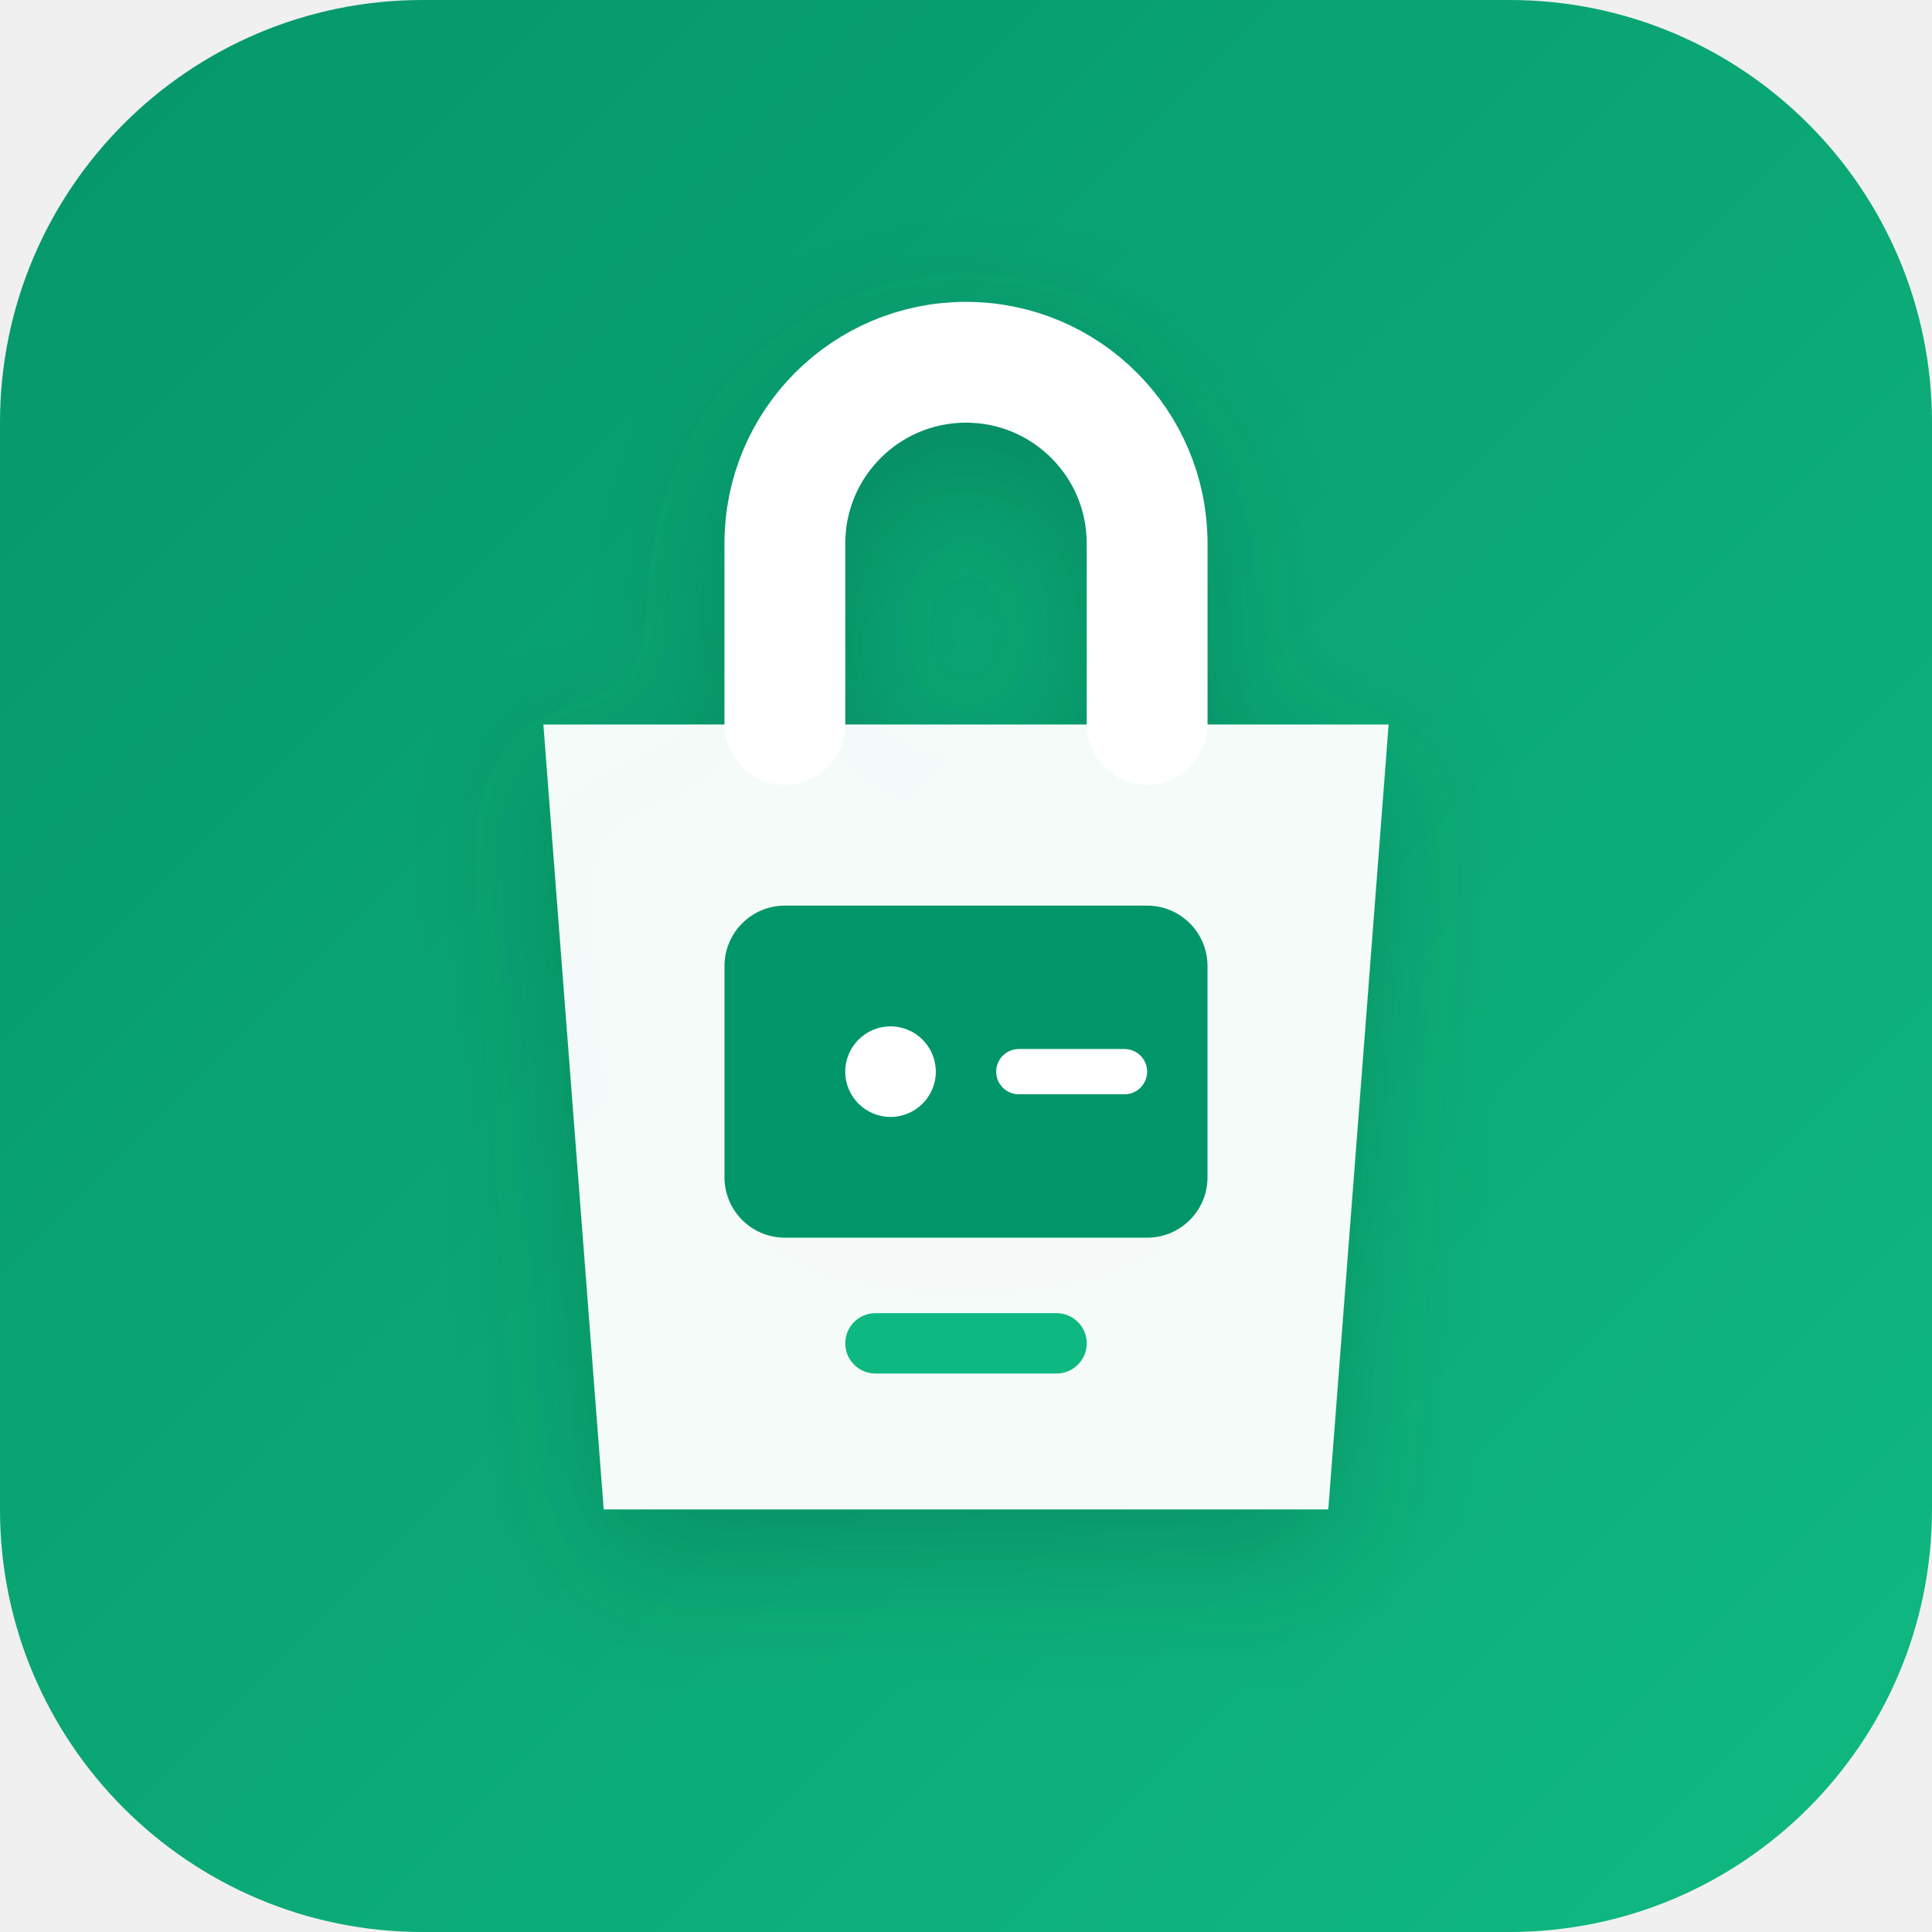
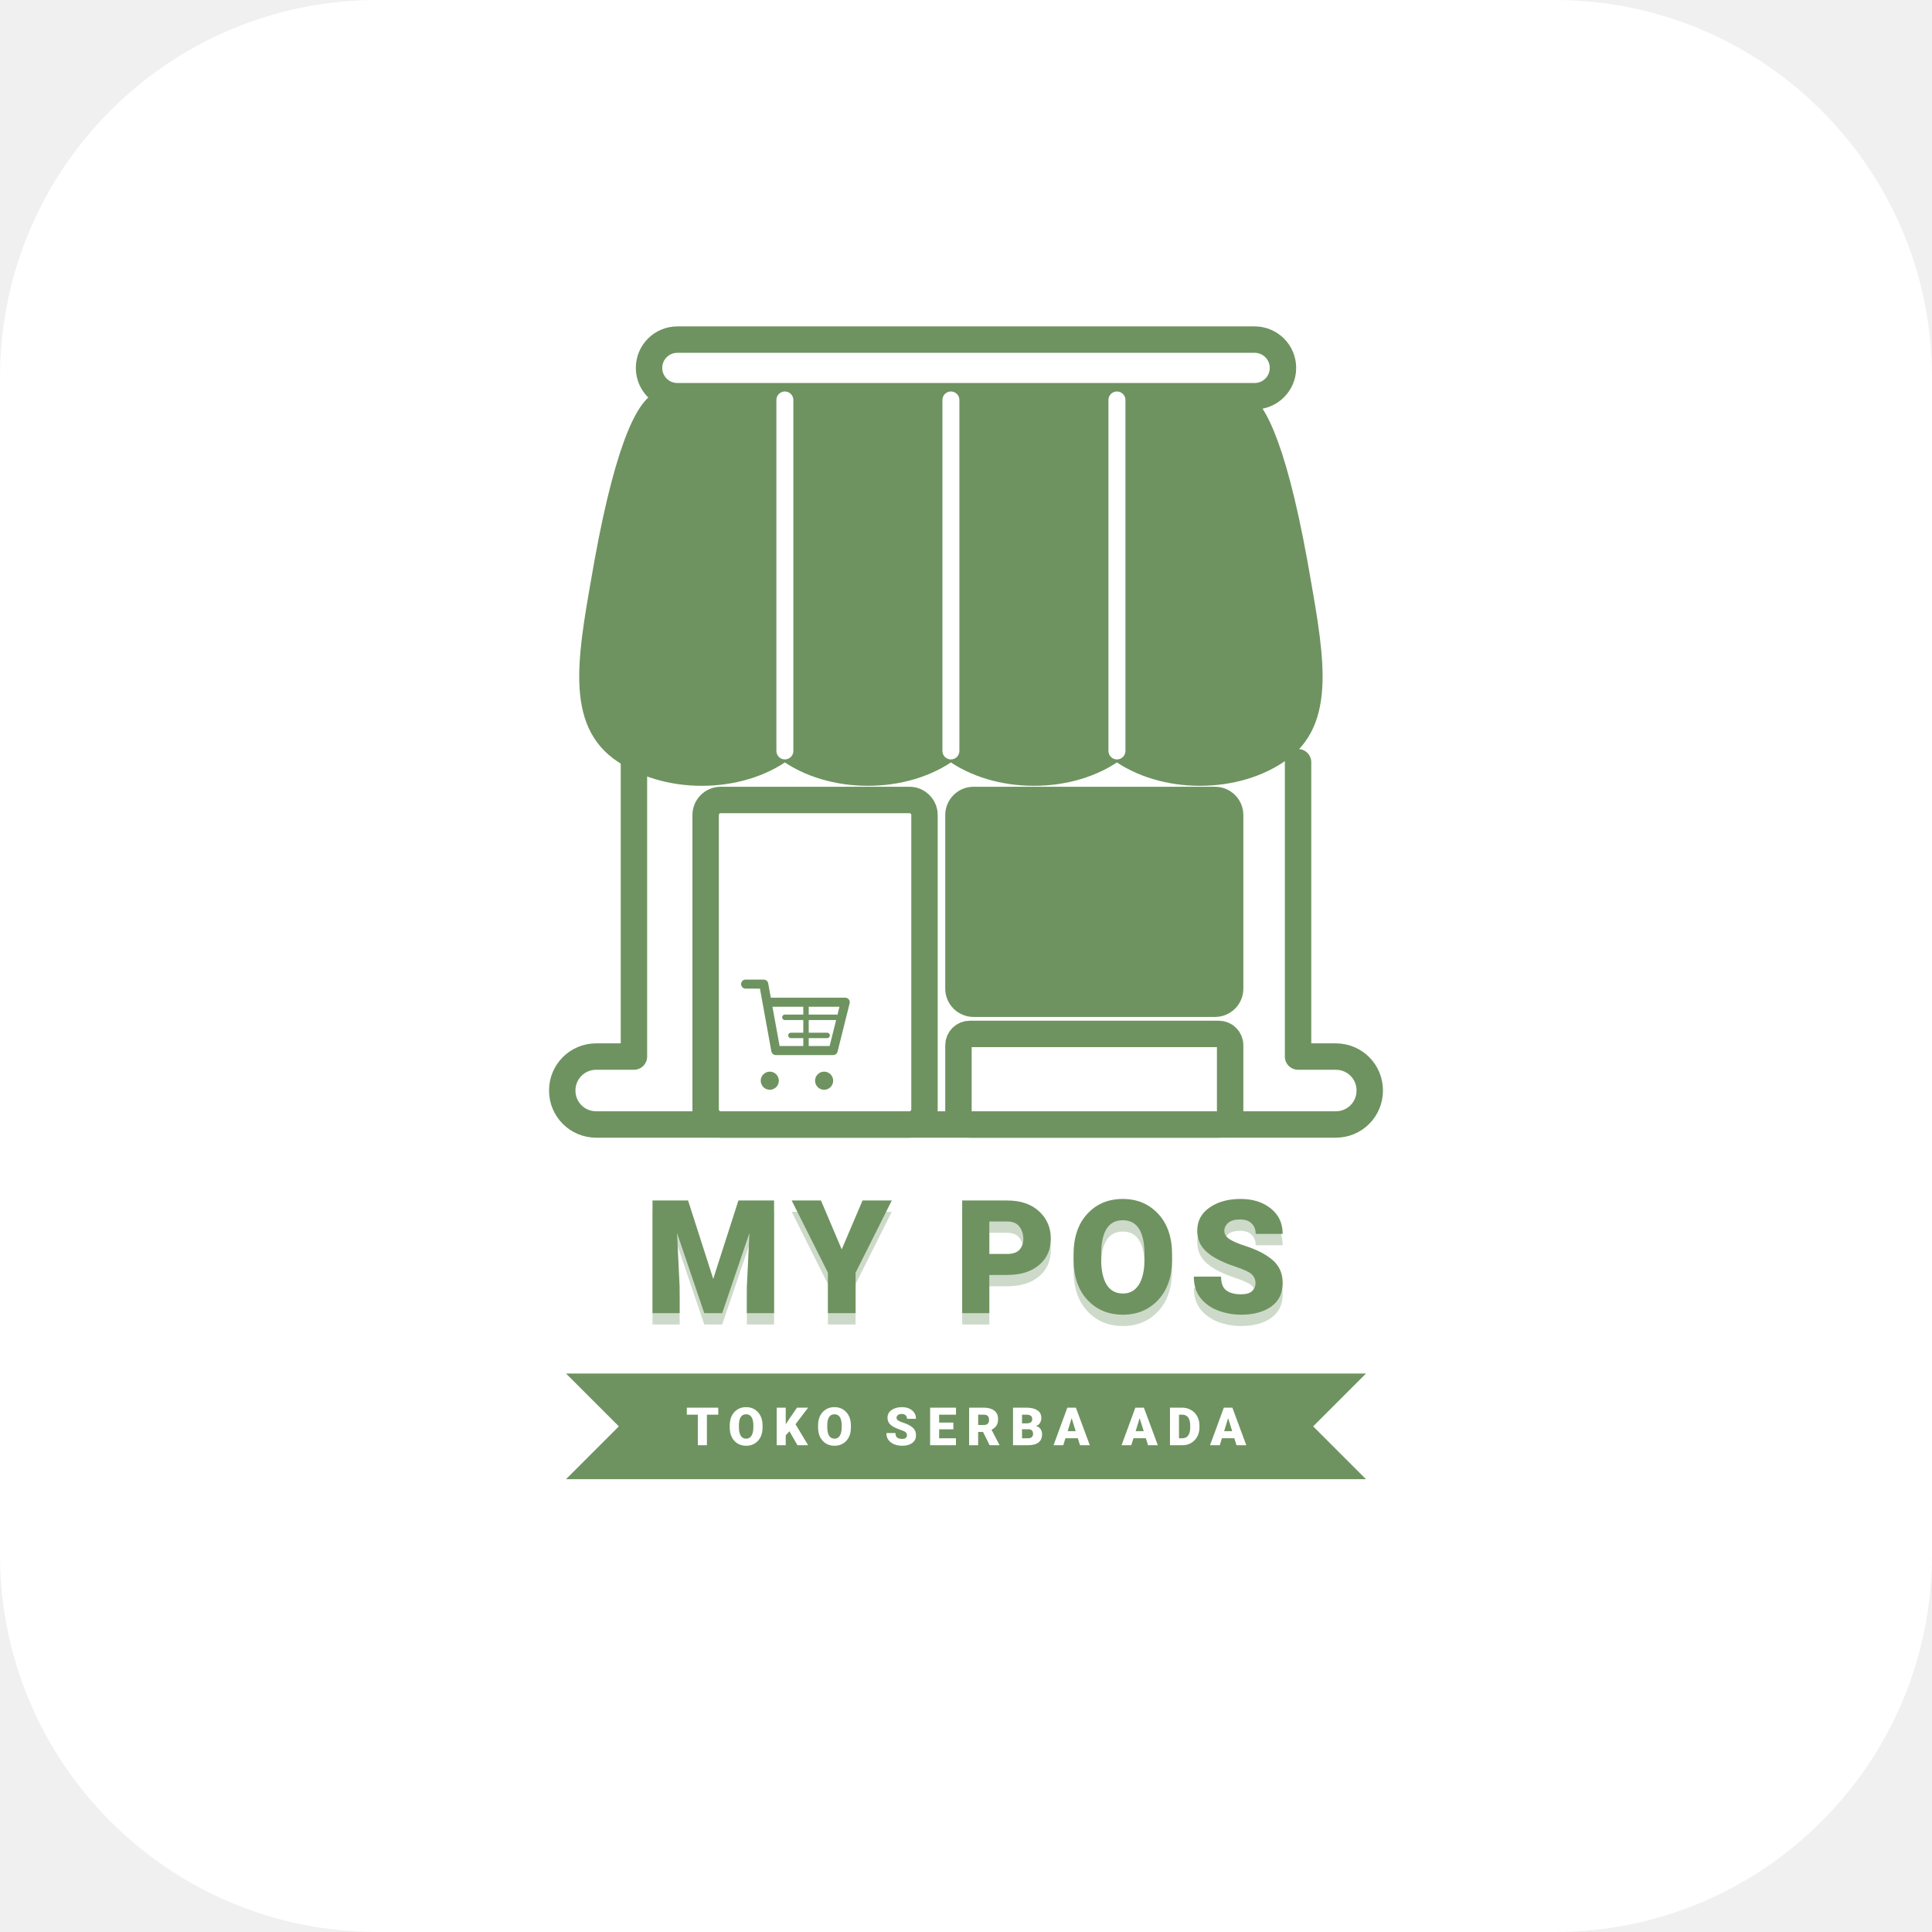
<svg xmlns="http://www.w3.org/2000/svg" width="512" height="512" viewBox="0 0 512 512" fill="none">
-   <defs>
-     <linearGradient id="bgGrad" x1="0" y1="0" x2="512" y2="512" gradientUnits="userSpaceOnUse">
-       <stop offset="0%" stop-color="#059669" />
-       <stop offset="100%" stop-color="#10b981" />
-     </linearGradient>
-     <filter id="dropShadow" x="0" y="4" width="512" height="512" filterUnits="userSpaceOnUse">
-       <feDropShadow dx="0" dy="12" stdDeviation="16" flood-color="#064e3b" flood-opacity="0.3" />
-     </filter>
-   </defs>
-   <rect width="512" height="512" rx="112" fill="url(#bgGrad)" />
-   <g filter="url(#dropShadow)">
-     <path d="M144 192H368L352 400H160L144 192Z" fill="white" fill-opacity="0.95" />
-     <path d="M208 192V144C208 117.49 229.49 96 256 96C282.51 96 304 117.49 304 144V192" stroke="white" stroke-width="32" stroke-linecap="round" stroke-linejoin="round" />
-     <rect x="192" y="240" width="128" height="88" rx="16" fill="#059669" />
-     <circle cx="236" cy="284" r="12" fill="white" />
-     <rect x="264" y="278" width="40" height="12" rx="6" fill="white" />
-     <rect x="224" y="348" width="64" height="16" rx="8" fill="#10b981" />
+   <rect width="512" height="512" rx="100" fill="#ffffff" />
+   <g transform="translate(0, 4)">
+     <rect x="172" y="86" width="168" height="15" rx="7.5" stroke="#6e9360" stroke-width="7" fill="white" />
+     <path d="M176 102 C172 102 166 112 160 145 C156 168 152 186 164 195 C176 204 196 204 208 195 C220 204 240 204 252 195 C264 204 284 204 296 195 C308 204 328 204 340 195 C352 186 348 168 344 145 C338 112 332 102 328 102 Z" fill="#6e9360" stroke="#6e9360" stroke-width="5" stroke-linejoin="round" />
+     <path d="M208 102 C208 135 208 165 208 195" stroke="white" stroke-width="4.5" stroke-linecap="round" />
+     <path d="M252 102 C252 135 252 165 252 195" stroke="white" stroke-width="4.5" stroke-linecap="round" />
+     <path d="M296 102 C296 135 296 165 296 195" stroke="white" stroke-width="4.5" stroke-linecap="round" />
+     <path d="M168 198 V276 H158 C153 276 149 280 149 285 C149 290 153 294 158 294 H354 C359 294 363 290 363 285 C363 280 359 276 354 276 H344 V198" stroke="#6e9360" stroke-width="7" stroke-linecap="round" stroke-linejoin="round" fill="none" />
+     <rect x="187" y="208" width="58" height="86" rx="4" stroke="#6e9360" stroke-width="7" fill="white" />
+     <g transform="translate(196, 252) scale(0.8)" stroke="#6e9360" stroke-linecap="round" stroke-linejoin="round">
+       <circle cx="10" cy="38" r="3" fill="#6e9360" stroke="none" />
+       <circle cx="28" cy="38" r="3" fill="#6e9360" stroke="none" />
+       <path d="M2 6 H8 L12 28 H31 L35 12 H10" stroke-width="3" fill="none" />
+       <path d="M15 17 H32 M17 23 H29 M22 13 V27" stroke-width="1.8" />
+     </g>
+     <rect x="254" y="208" width="72" height="54" rx="4" stroke="#6e9360" stroke-width="7" fill="#6e9360" />
+     <rect x="254" y="270" width="72" height="24" rx="3" stroke="#6e9360" stroke-width="7" fill="none" />
+     <text x="256" y="347" text-anchor="middle" font-family="-apple-system, BlinkMacSystemFont, Segoe UI, Roboto, Helvetica, Arial, sans-serif" font-weight="900" font-size="42" letter-spacing="3" fill="#cddac9">MY POS</text>
+     <text x="256" y="344" text-anchor="middle" font-family="-apple-system, BlinkMacSystemFont, Segoe UI, Roboto, Helvetica, Arial, sans-serif" font-weight="900" font-size="42" letter-spacing="3" fill="#6e9360">MY POS</text>
+     <path d="M150 360 L164 374 L150 388 H362 L348 374 L362 360 Z" fill="#6e9360" />
+     <text x="256" y="379" text-anchor="middle" font-family="-apple-system, BlinkMacSystemFont, Segoe UI, Roboto, Helvetica, Arial, sans-serif" font-weight="800" font-size="14" letter-spacing="2.5" fill="#ffffff">TOKO SERBA ADA</text>
  </g>
</svg>
